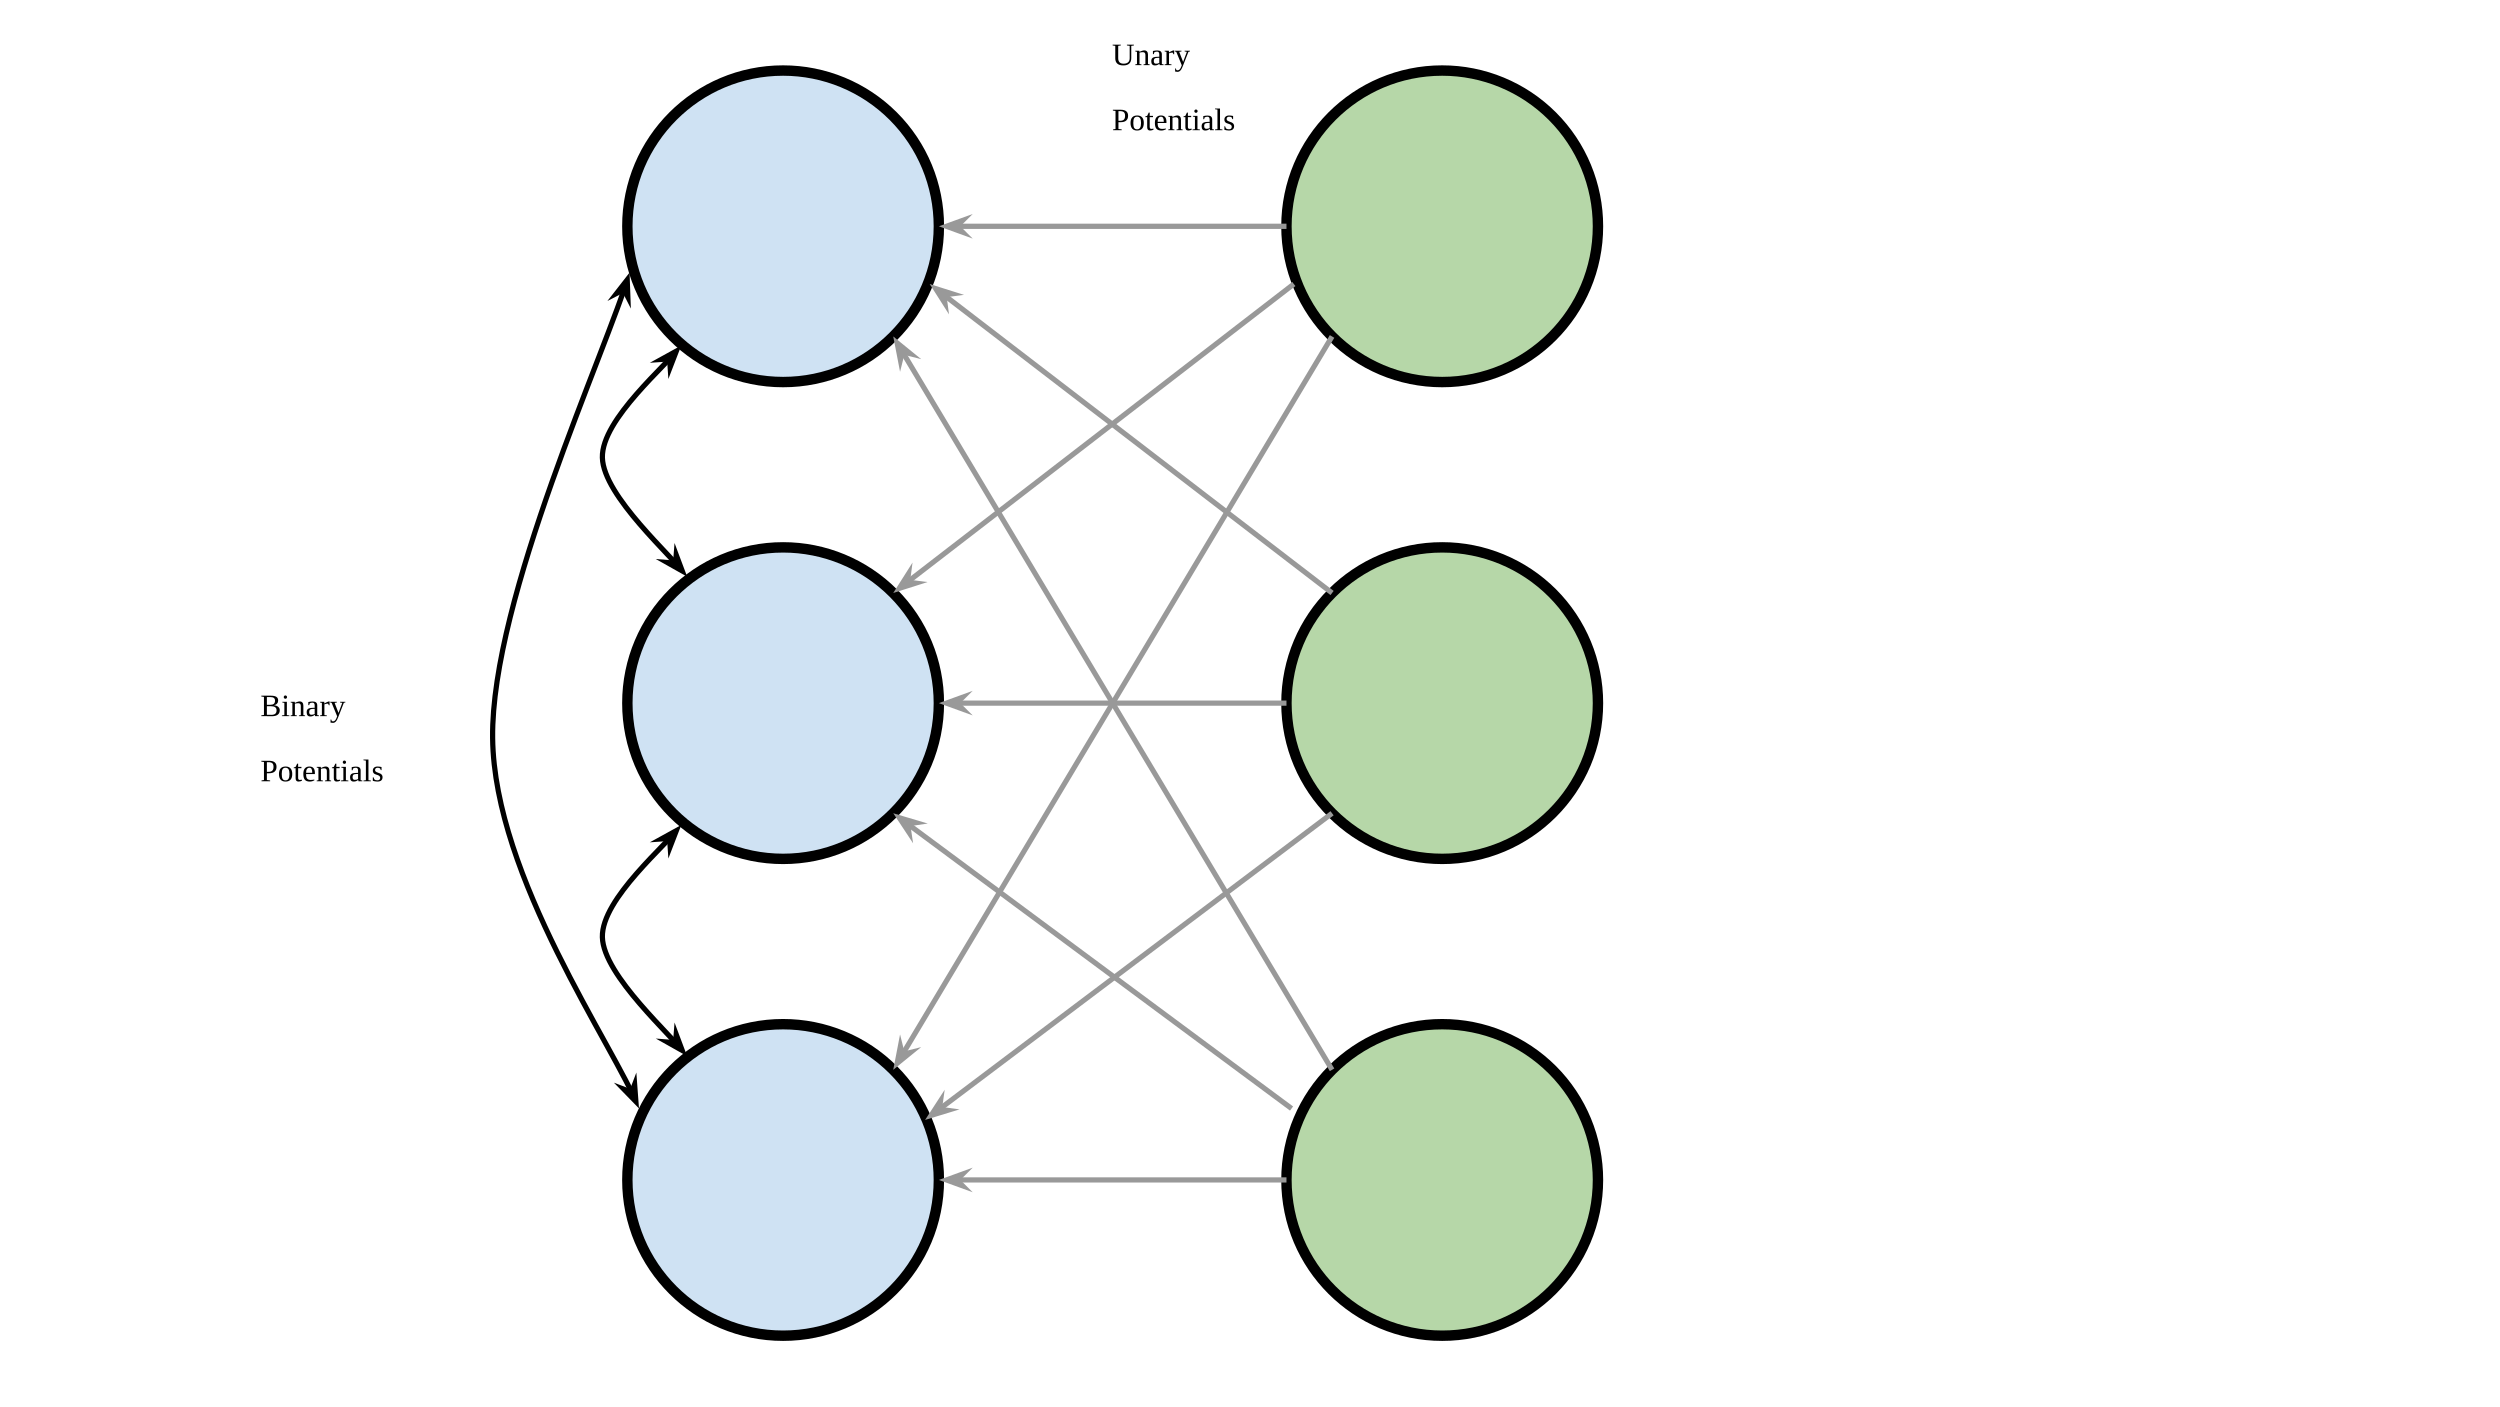
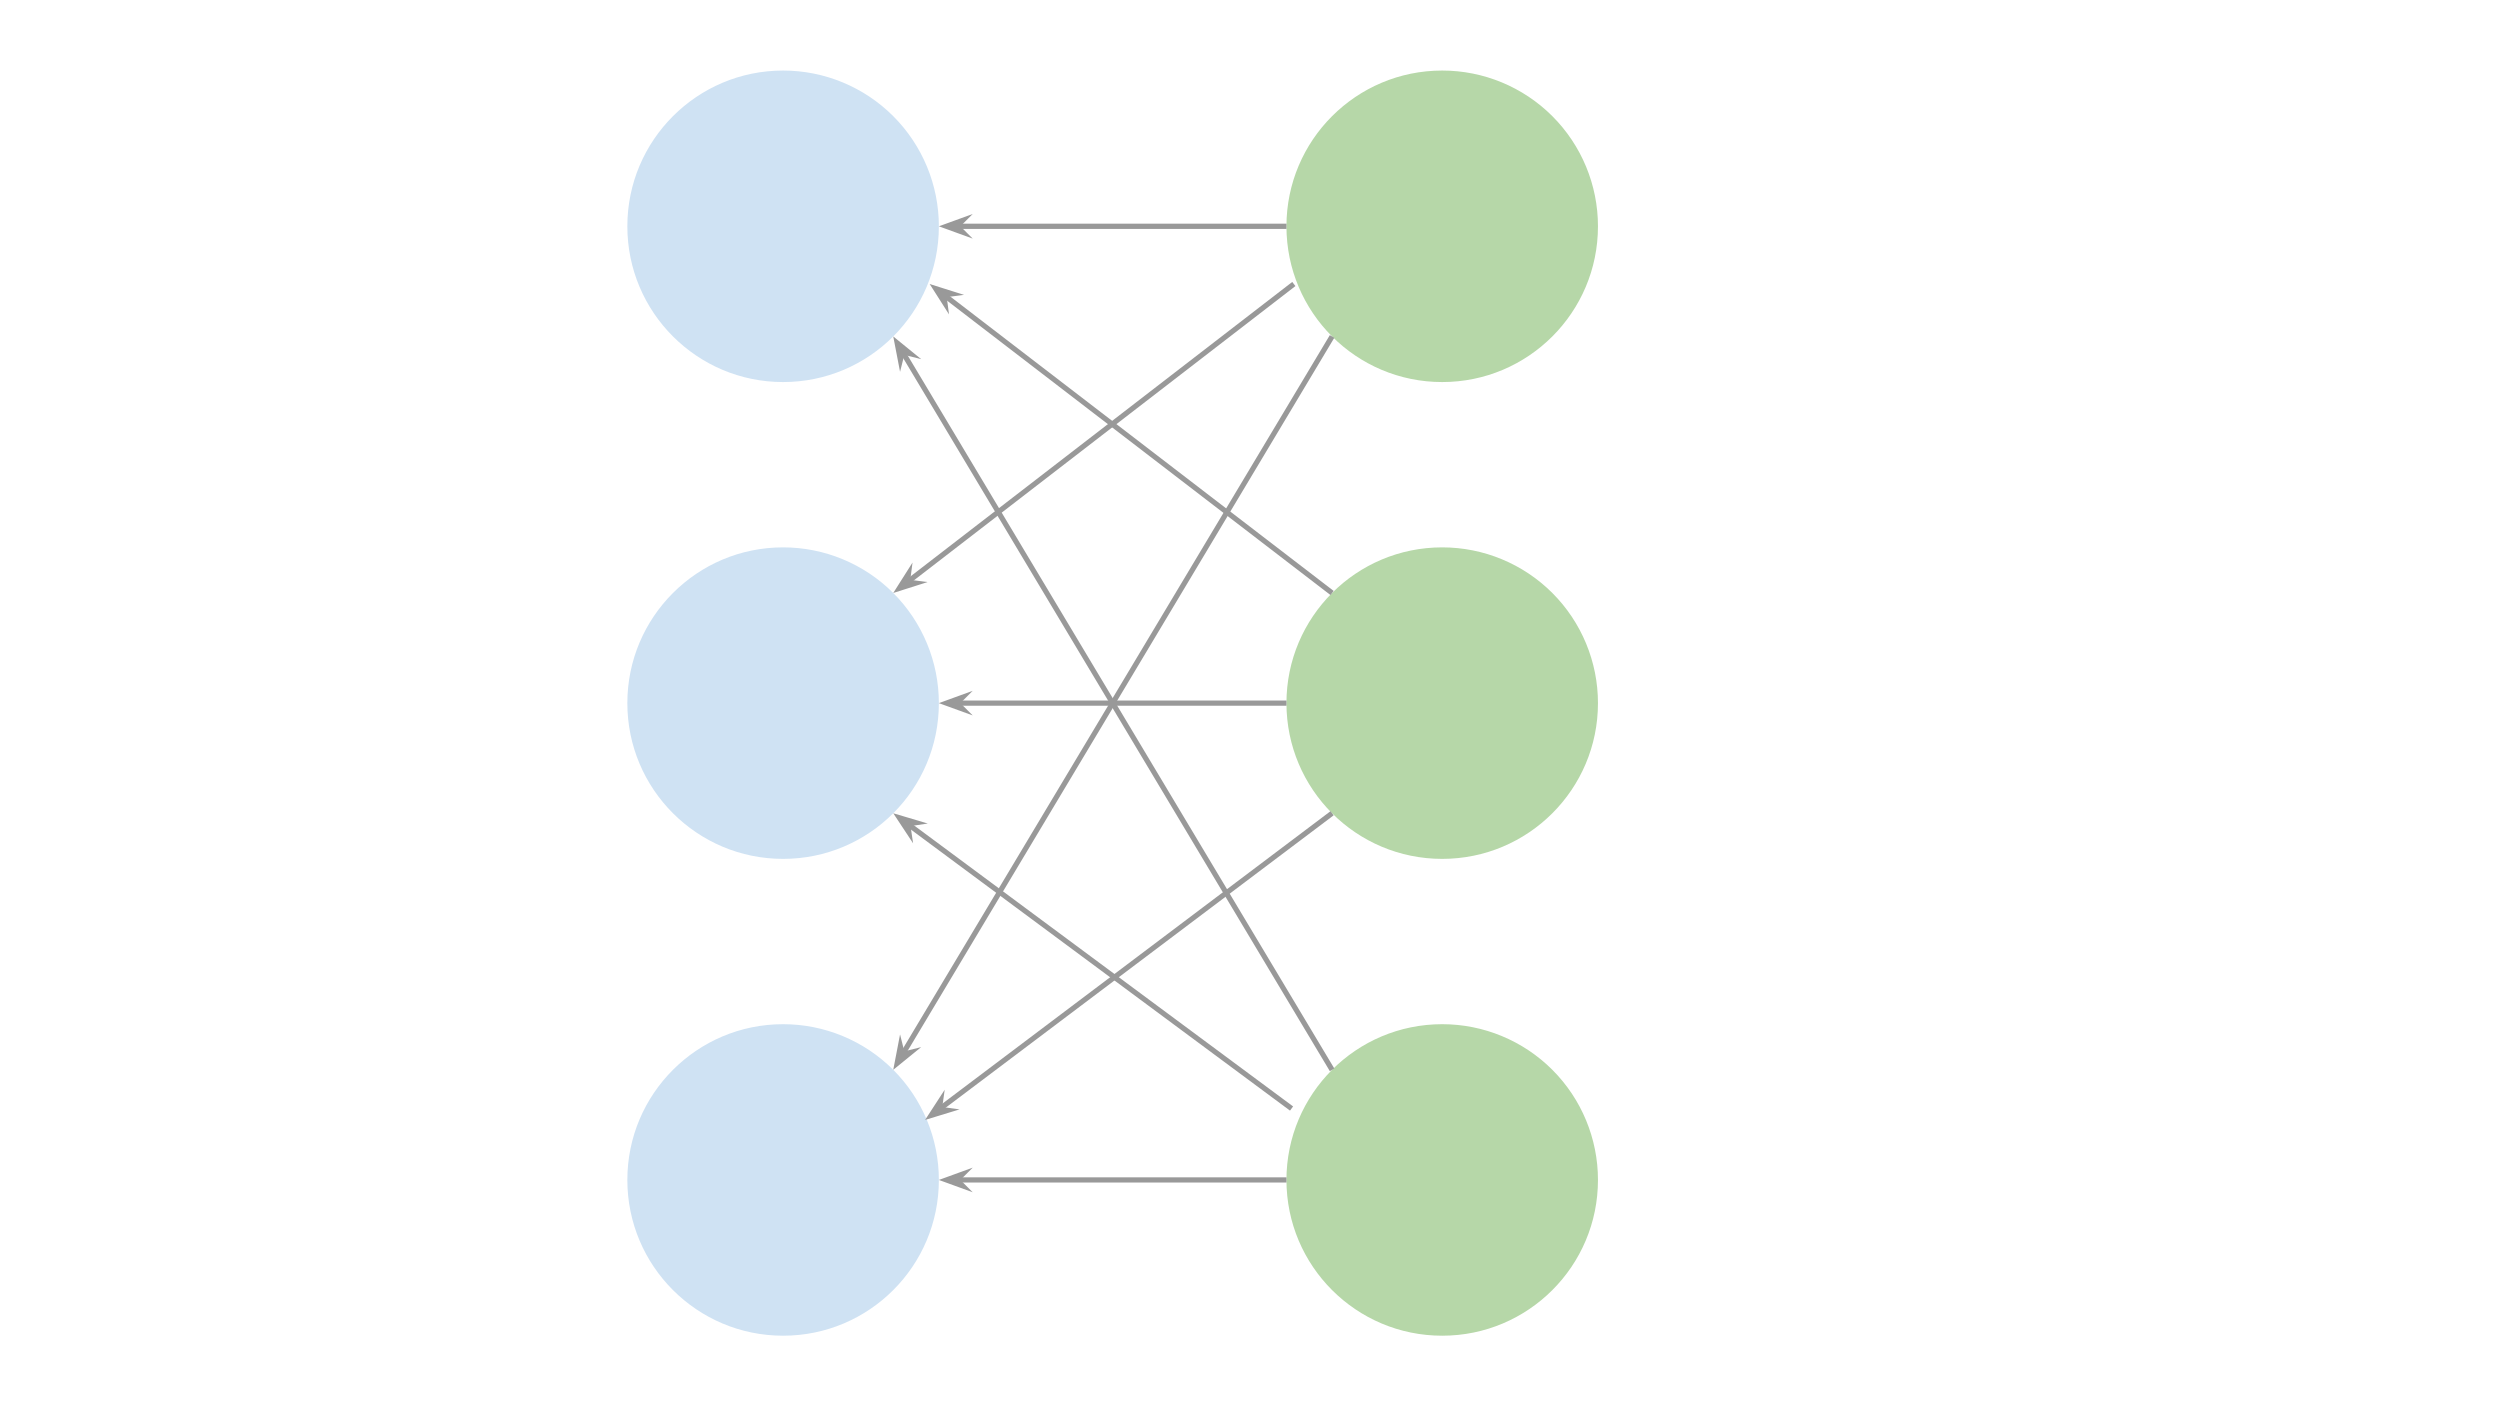
<svg xmlns="http://www.w3.org/2000/svg" version="1.1" viewBox="0.0 0.0 960.0 540.0" fill="none" stroke="none" stroke-linecap="square" stroke-miterlimit="10">
  <clipPath id="p.0">
    <path d="m0 0l960.0 0l0 540.0l-960.0 0l0 -540.0z" clip-rule="nonzero" />
  </clipPath>
  <g clip-path="url(#p.0)">
-     <path fill="#000000" fill-opacity="0.0" d="m0 0l960.0 0l0 540.0l-960.0 0z" fill-rule="evenodd" />
+     <path class="dark-fill" fill-opacity="0.0" d="m0 0l960.0 0l0 540.0l-960.0 0z" fill-rule="evenodd" />
    <path fill="#cfe2f3" d="m240.902 86.899l0 0c0 -33.033 26.778 -59.811 59.811 -59.811l0 0c15.863 0 31.076 6.302 42.293 17.518c11.217 11.217 17.518 26.43 17.518 42.293l0 0c0 33.033 -26.778 59.811 -59.811 59.811l0 0c-33.033 0 -59.811 -26.778 -59.811 -59.811z" fill-rule="evenodd" />
-     <path stroke="#000000" stroke-width="4.0" stroke-linejoin="round" stroke-linecap="butt" d="m240.902 86.899l0 0c0 -33.033 26.778 -59.811 59.811 -59.811l0 0c15.863 0 31.076 6.302 42.293 17.518c11.217 11.217 17.518 26.43 17.518 42.293l0 0c0 33.033 -26.778 59.811 -59.811 59.811l0 0c-33.033 0 -59.811 -26.778 -59.811 -59.811z" fill-rule="evenodd" />
+     <path class="dark-stroke" stroke-width="4.0" stroke-linejoin="round" stroke-linecap="butt" d="m240.902 86.899l0 0c0 -33.033 26.778 -59.811 59.811 -59.811l0 0c15.863 0 31.076 6.302 42.293 17.518c11.217 11.217 17.518 26.43 17.518 42.293l0 0c0 33.033 -26.778 59.811 -59.811 59.811l0 0c-33.033 0 -59.811 -26.778 -59.811 -59.811z" fill-rule="evenodd" />
    <path fill="#cfe2f3" d="m240.902 270.0l0 0c0 -33.033 26.778 -59.811 59.811 -59.811l0 0c15.863 0 31.076 6.301 42.293 17.518c11.217 11.217 17.518 26.43 17.518 42.293l0 0c0 33.033 -26.778 59.811 -59.811 59.811l0 0c-33.033 0 -59.811 -26.778 -59.811 -59.811z" fill-rule="evenodd" />
-     <path stroke="#000000" stroke-width="4.0" stroke-linejoin="round" stroke-linecap="butt" d="m240.902 270.0l0 0c0 -33.033 26.778 -59.811 59.811 -59.811l0 0c15.863 0 31.076 6.301 42.293 17.518c11.217 11.217 17.518 26.43 17.518 42.293l0 0c0 33.033 -26.778 59.811 -59.811 59.811l0 0c-33.033 0 -59.811 -26.778 -59.811 -59.811z" fill-rule="evenodd" />
+     <path class="dark-stroke" stroke-width="4.0" stroke-linejoin="round" stroke-linecap="butt" d="m240.902 270.0l0 0c0 -33.033 26.778 -59.811 59.811 -59.811l0 0c15.863 0 31.076 6.301 42.293 17.518c11.217 11.217 17.518 26.43 17.518 42.293l0 0c0 33.033 -26.778 59.811 -59.811 59.811l0 0c-33.033 0 -59.811 -26.778 -59.811 -59.811z" fill-rule="evenodd" />
    <path fill="#cfe2f3" d="m240.902 453.101l0 0c0 -33.033 26.778 -59.811 59.811 -59.811l0 0c15.863 0 31.076 6.301 42.293 17.518c11.217 11.217 17.518 26.43 17.518 42.293l0 0c0 33.033 -26.778 59.811 -59.811 59.811l0 0c-33.033 0 -59.811 -26.778 -59.811 -59.811z" fill-rule="evenodd" />
-     <path stroke="#000000" stroke-width="4.0" stroke-linejoin="round" stroke-linecap="butt" d="m240.902 453.101l0 0c0 -33.033 26.778 -59.811 59.811 -59.811l0 0c15.863 0 31.076 6.301 42.293 17.518c11.217 11.217 17.518 26.43 17.518 42.293l0 0c0 33.033 -26.778 59.811 -59.811 59.811l0 0c-33.033 0 -59.811 -26.778 -59.811 -59.811z" fill-rule="evenodd" />
+     <path class="dark-stroke" stroke-width="4.0" stroke-linejoin="round" stroke-linecap="butt" d="m240.902 453.101l0 0c0 -33.033 26.778 -59.811 59.811 -59.811l0 0c15.863 0 31.076 6.301 42.293 17.518c11.217 11.217 17.518 26.43 17.518 42.293l0 0c0 33.033 -26.778 59.811 -59.811 59.811l0 0c-33.033 0 -59.811 -26.778 -59.811 -59.811z" fill-rule="evenodd" />
    <path fill="#b6d7a8" d="m493.996 86.899l0 0c0 -33.033 26.778 -59.811 59.811 -59.811l0 0c15.863 0 31.076 6.302 42.293 17.518c11.217 11.217 17.518 26.43 17.518 42.293l0 0c0 33.033 -26.778 59.811 -59.811 59.811l0 0c-33.033 0 -59.811 -26.778 -59.811 -59.811z" fill-rule="evenodd" />
-     <path stroke="#000000" stroke-width="4.0" stroke-linejoin="round" stroke-linecap="butt" d="m493.996 86.899l0 0c0 -33.033 26.778 -59.811 59.811 -59.811l0 0c15.863 0 31.076 6.302 42.293 17.518c11.217 11.217 17.518 26.43 17.518 42.293l0 0c0 33.033 -26.778 59.811 -59.811 59.811l0 0c-33.033 0 -59.811 -26.778 -59.811 -59.811z" fill-rule="evenodd" />
+     <path class="dark-stroke" stroke-width="4.0" stroke-linejoin="round" stroke-linecap="butt" d="m493.996 86.899l0 0c0 -33.033 26.778 -59.811 59.811 -59.811l0 0c15.863 0 31.076 6.302 42.293 17.518c11.217 11.217 17.518 26.43 17.518 42.293l0 0c0 33.033 -26.778 59.811 -59.811 59.811l0 0c-33.033 0 -59.811 -26.778 -59.811 -59.811z" fill-rule="evenodd" />
    <path fill="#b6d7a8" d="m493.996 270.0l0 0c0 -33.033 26.778 -59.811 59.811 -59.811l0 0c15.863 0 31.076 6.301 42.293 17.518c11.217 11.217 17.518 26.43 17.518 42.293l0 0c0 33.033 -26.778 59.811 -59.811 59.811l0 0c-33.033 0 -59.811 -26.778 -59.811 -59.811z" fill-rule="evenodd" />
-     <path stroke="#000000" stroke-width="4.0" stroke-linejoin="round" stroke-linecap="butt" d="m493.996 270.0l0 0c0 -33.033 26.778 -59.811 59.811 -59.811l0 0c15.863 0 31.076 6.301 42.293 17.518c11.217 11.217 17.518 26.43 17.518 42.293l0 0c0 33.033 -26.778 59.811 -59.811 59.811l0 0c-33.033 0 -59.811 -26.778 -59.811 -59.811z" fill-rule="evenodd" />
+     <path class="dark-stroke" stroke-width="4.0" stroke-linejoin="round" stroke-linecap="butt" d="m493.996 270.0l0 0c0 -33.033 26.778 -59.811 59.811 -59.811l0 0c15.863 0 31.076 6.301 42.293 17.518c11.217 11.217 17.518 26.43 17.518 42.293l0 0c0 33.033 -26.778 59.811 -59.811 59.811l0 0c-33.033 0 -59.811 -26.778 -59.811 -59.811z" fill-rule="evenodd" />
    <path fill="#b6d7a8" d="m493.996 453.101l0 0c0 -33.033 26.778 -59.811 59.811 -59.811l0 0c15.863 0 31.076 6.301 42.293 17.518c11.217 11.217 17.518 26.43 17.518 42.293l0 0c0 33.033 -26.778 59.811 -59.811 59.811l0 0c-33.033 0 -59.811 -26.778 -59.811 -59.811z" fill-rule="evenodd" />
-     <path stroke="#000000" stroke-width="4.0" stroke-linejoin="round" stroke-linecap="butt" d="m493.996 453.101l0 0c0 -33.033 26.778 -59.811 59.811 -59.811l0 0c15.863 0 31.076 6.301 42.293 17.518c11.217 11.217 17.518 26.43 17.518 42.293l0 0c0 33.033 -26.778 59.811 -59.811 59.811l0 0c-33.033 0 -59.811 -26.778 -59.811 -59.811z" fill-rule="evenodd" />
-     <path fill="#000000" fill-opacity="0.0" d="m360.524 86.899l133.48 0" fill-rule="evenodd" />
+     <path class="dark-stroke" stroke-width="4.0" stroke-linejoin="round" stroke-linecap="butt" d="m493.996 453.101l0 0c0 -33.033 26.778 -59.811 59.811 -59.811l0 0c15.863 0 31.076 6.301 42.293 17.518c11.217 11.217 17.518 26.43 17.518 42.293l0 0c0 33.033 -26.778 59.811 -59.811 59.811l0 0c-33.033 0 -59.811 -26.778 -59.811 -59.811z" fill-rule="evenodd" />
+     <path class="dark-fill" fill-opacity="0.0" d="m360.524 86.899l133.48 0" fill-rule="evenodd" />
    <path stroke="#999999" stroke-width="2.0" stroke-linejoin="round" stroke-linecap="butt" d="m367.378 86.899l126.626 0" fill-rule="evenodd" />
    <path fill="#999999" stroke="#999999" stroke-width="2.0" stroke-linecap="butt" d="m367.378 86.899l2.249 -2.249l-6.18 2.249l6.18 2.249z" fill-rule="evenodd" />
-     <path fill="#000000" fill-opacity="0.0" d="m356.995 109.062l154.52 118.646" fill-rule="evenodd" />
+     <path class="dark-fill" fill-opacity="0.0" d="m356.995 109.062l154.52 118.646" fill-rule="evenodd" />
    <path stroke="#999999" stroke-width="2.0" stroke-linejoin="round" stroke-linecap="butt" d="m362.431 113.236l149.083 114.471" fill-rule="evenodd" />
    <path fill="#999999" stroke="#999999" stroke-width="2.0" stroke-linecap="butt" d="m362.431 113.236l3.154 -0.414l-6.271 -1.979l3.532 5.547z" fill-rule="evenodd" />
-     <path fill="#000000" fill-opacity="0.0" d="m343.005 227.707l153.827 -118.646" fill-rule="evenodd" />
+     <path class="dark-fill" fill-opacity="0.0" d="m343.005 227.707l153.827 -118.646" fill-rule="evenodd" />
    <path stroke="#999999" stroke-width="2.0" stroke-linejoin="round" stroke-linecap="butt" d="m348.433 223.521l148.399 -114.46" fill-rule="evenodd" />
    <path fill="#999999" stroke="#999999" stroke-width="2.0" stroke-linecap="butt" d="m348.433 223.521l0.407 -3.155l-3.52 5.555l6.267 -1.993z" fill-rule="evenodd" />
-     <path fill="#000000" fill-opacity="0.0" d="m360.524 270.0l133.48 0" fill-rule="evenodd" />
+     <path class="dark-fill" fill-opacity="0.0" d="m360.524 270.0l133.48 0" fill-rule="evenodd" />
    <path stroke="#999999" stroke-width="2.0" stroke-linejoin="round" stroke-linecap="butt" d="m367.378 270.0l126.626 0" fill-rule="evenodd" />
    <path fill="#999999" stroke="#999999" stroke-width="2.0" stroke-linecap="butt" d="m367.378 270.0l2.249 -2.249l-6.18 2.249l6.18 2.249z" fill-rule="evenodd" />
-     <path fill="#000000" fill-opacity="0.0" d="m343.01 312.289l152.945 113.386" fill-rule="evenodd" />
+     <path class="dark-fill" fill-opacity="0.0" d="m343.01 312.289l152.945 113.386" fill-rule="evenodd" />
    <path stroke="#999999" stroke-width="2.0" stroke-linejoin="round" stroke-linecap="butt" d="m348.516 316.371l147.439 109.304" fill-rule="evenodd" />
    <path fill="#999999" stroke="#999999" stroke-width="2.0" stroke-linecap="butt" d="m348.516 316.371l3.146 -0.467l-6.304 -1.873l3.625 5.487z" fill-rule="evenodd" />
-     <path fill="#000000" fill-opacity="0.0" d="m360.524 453.101l133.48 0" fill-rule="evenodd" />
+     <path class="dark-fill" fill-opacity="0.0" d="m360.524 453.101l133.48 0" fill-rule="evenodd" />
    <path stroke="#999999" stroke-width="2.0" stroke-linejoin="round" stroke-linecap="butt" d="m367.378 453.101l126.626 0" fill-rule="evenodd" />
    <path fill="#999999" stroke="#999999" stroke-width="2.0" stroke-linecap="butt" d="m367.378 453.101l2.249 -2.249l-6.18 2.249l6.18 2.249z" fill-rule="evenodd" />
-     <path fill="#000000" fill-opacity="0.0" d="m343.005 129.192l168.504 281.606" fill-rule="evenodd" />
+     <path class="dark-fill" fill-opacity="0.0" d="m343.005 129.192l168.504 281.606" fill-rule="evenodd" />
    <path stroke="#999999" stroke-width="2.0" stroke-linejoin="round" stroke-linecap="butt" d="m346.525 135.073l164.985 275.725" fill-rule="evenodd" />
    <path fill="#999999" stroke="#999999" stroke-width="2.0" stroke-linecap="butt" d="m346.525 135.073l3.085 0.775l-5.103 -4.148l1.243 6.458z" fill-rule="evenodd" />
-     <path fill="#000000" fill-opacity="0.0" d="m343.005 410.808l168.504 -281.606" fill-rule="evenodd" />
+     <path class="dark-fill" fill-opacity="0.0" d="m343.005 410.808l168.504 -281.606" fill-rule="evenodd" />
    <path stroke="#999999" stroke-width="2.0" stroke-linejoin="round" stroke-linecap="butt" d="m346.525 404.927l164.985 -275.725" fill-rule="evenodd" />
    <path fill="#999999" stroke="#999999" stroke-width="2.0" stroke-linecap="butt" d="m346.525 404.927l-0.775 -3.085l-1.243 6.458l5.103 -4.148z" fill-rule="evenodd" />
-     <path fill="#000000" fill-opacity="0.0" d="m355.231 430.057l156.283 -117.764" fill-rule="evenodd" />
+     <path class="dark-fill" fill-opacity="0.0" d="m355.231 430.057l156.283 -117.764" fill-rule="evenodd" />
    <path stroke="#999999" stroke-width="2.0" stroke-linejoin="round" stroke-linecap="butt" d="m360.705 425.932l150.809 -113.639" fill-rule="evenodd" />
    <path fill="#999999" stroke="#999999" stroke-width="2.0" stroke-linecap="butt" d="m360.705 425.932l0.443 -3.15l-3.582 5.515l6.289 -1.923z" fill-rule="evenodd" />
-     <path fill="#000000" fill-opacity="0.0" d="m261.636 316.771c-5.054 7.182 -30.698 28.29 -30.324 43.094c0.374 14.805 27.141 38.112 32.569 45.735" fill-rule="evenodd" />
-     <path stroke="#000000" stroke-width="2.0" stroke-linejoin="round" stroke-linecap="butt" d="m257.129 321.935l-0.2 0.212c-0.696 0.731 -1.438 1.501 -2.216 2.306c-3.109 3.22 -6.777 6.995 -10.275 11.007c-6.996 8.025 -13.313 17.003 -13.126 24.406c0.187 7.402 6.972 16.931 14.389 25.561c3.708 4.315 7.575 8.406 10.854 11.894c0.82 0.872 1.603 1.707 2.337 2.497l0.532 0.576" fill-rule="evenodd" />
-     <path fill="#000000" stroke="#000000" stroke-width="2.0" stroke-linecap="butt" d="m257.129 321.935l0.215 3.174l2.369 -6.135l-5.758 3.177z" fill-rule="evenodd" />
-     <path fill="#000000" stroke="#000000" stroke-width="2.0" stroke-linecap="butt" d="m259.424 400.394l-3.171 -0.246l5.727 3.231l-2.31 -6.157z" fill-rule="evenodd" />
-     <path fill="#000000" fill-opacity="0.0" d="m241.752 104.665c-8.764 29.784 -53.191 125.208 -52.587 178.706c0.604 53.498 46.844 118.57 56.212 142.284" fill-rule="evenodd" />
-     <path stroke="#000000" stroke-width="2.0" stroke-linejoin="round" stroke-linecap="butt" d="m239.643 111.187l-0.56 1.61c-0.216 0.615 -0.44 1.245 -0.67 1.888c-0.461 1.286 -0.949 2.626 -1.462 4.017c-2.052 5.564 -4.504 11.944 -7.198 18.929c-5.388 13.97 -11.744 30.362 -17.807 47.495c-12.127 34.266 -23.082 71.497 -22.78 98.246c0.302 26.749 12.013 56.392 24.82 82.311c6.403 12.96 13.08 24.989 18.742 35.26c2.831 5.136 5.408 9.832 7.57 13.985c0.541 1.038 1.055 2.043 1.541 3.012c0.243 0.484 0.479 0.96 0.708 1.426l0.019 0.039" fill-rule="evenodd" />
-     <path fill="#000000" stroke="#000000" stroke-width="2.0" stroke-linecap="butt" d="m239.643 111.187l1.448 2.832l-0.239 -6.572l-4.042 5.188z" fill-rule="evenodd" />
-     <path fill="#000000" stroke="#000000" stroke-width="2.0" stroke-linecap="butt" d="m242.565 419.404l-2.974 -1.128l4.587 4.712l-0.484 -6.558z" fill-rule="evenodd" />
-     <path fill="#000000" fill-opacity="0.0" d="m261.636 132.635c-5.054 7.182 -30.698 28.29 -30.324 43.094c0.374 14.805 27.141 38.112 32.569 45.735" fill-rule="evenodd" />
-     <path stroke="#000000" stroke-width="2.0" stroke-linejoin="round" stroke-linecap="butt" d="m257.129 137.799l-0.2 0.212c-0.696 0.731 -1.438 1.501 -2.216 2.306c-3.109 3.22 -6.777 6.995 -10.275 11.007c-6.996 8.025 -13.313 17.003 -13.126 24.406c0.187 7.402 6.972 16.931 14.389 25.561c3.708 4.315 7.575 8.406 10.854 11.894c0.82 0.872 1.603 1.707 2.337 2.497l0.532 0.576" fill-rule="evenodd" />
-     <path fill="#000000" stroke="#000000" stroke-width="2.0" stroke-linecap="butt" d="m257.129 137.799l0.215 3.173l2.369 -6.135l-5.758 3.177z" fill-rule="evenodd" />
-     <path fill="#000000" stroke="#000000" stroke-width="2.0" stroke-linecap="butt" d="m259.424 216.258l-3.171 -0.246l5.727 3.231l-2.31 -6.157z" fill-rule="evenodd" />
+     <path class="dark-fill" fill-opacity="0.0" d="m261.636 316.771c-5.054 7.182 -30.698 28.29 -30.324 43.094c0.374 14.805 27.141 38.112 32.569 45.735" fill-rule="evenodd" />
+     <path class="dark-stroke" stroke-width="2.0" stroke-linejoin="round" stroke-linecap="butt" d="m257.129 321.935l-0.2 0.212c-0.696 0.731 -1.438 1.501 -2.216 2.306c-3.109 3.22 -6.777 6.995 -10.275 11.007c-6.996 8.025 -13.313 17.003 -13.126 24.406c0.187 7.402 6.972 16.931 14.389 25.561c3.708 4.315 7.575 8.406 10.854 11.894c0.82 0.872 1.603 1.707 2.337 2.497l0.532 0.576" fill-rule="evenodd" />
+     <path class="dark-fill dark-stroke" stroke-width="2.0" stroke-linecap="butt" d="m257.129 321.935l0.215 3.174l2.369 -6.135l-5.758 3.177z" fill-rule="evenodd" />
+     <path class="dark-fill dark-stroke" stroke-width="2.0" stroke-linecap="butt" d="m259.424 400.394l-3.171 -0.246l5.727 3.231l-2.31 -6.157z" fill-rule="evenodd" />
+     <path class="dark-fill" fill-opacity="0.0" d="m241.752 104.665c-8.764 29.784 -53.191 125.208 -52.587 178.706c0.604 53.498 46.844 118.57 56.212 142.284" fill-rule="evenodd" />
+     <path class="dark-stroke" stroke-width="2.0" stroke-linejoin="round" stroke-linecap="butt" d="m239.643 111.187l-0.56 1.61c-0.216 0.615 -0.44 1.245 -0.67 1.888c-0.461 1.286 -0.949 2.626 -1.462 4.017c-2.052 5.564 -4.504 11.944 -7.198 18.929c-5.388 13.97 -11.744 30.362 -17.807 47.495c-12.127 34.266 -23.082 71.497 -22.78 98.246c0.302 26.749 12.013 56.392 24.82 82.311c6.403 12.96 13.08 24.989 18.742 35.26c2.831 5.136 5.408 9.832 7.57 13.985c0.541 1.038 1.055 2.043 1.541 3.012c0.243 0.484 0.479 0.96 0.708 1.426l0.019 0.039" fill-rule="evenodd" />
+     <path class="dark-fill dark-stroke" stroke-width="2.0" stroke-linecap="butt" d="m239.643 111.187l1.448 2.832l-0.239 -6.572l-4.042 5.188z" fill-rule="evenodd" />
+     <path class="dark-fill dark-stroke" stroke-width="2.0" stroke-linecap="butt" d="m242.565 419.404l-2.974 -1.128l4.587 4.712l-0.484 -6.558z" fill-rule="evenodd" />
+     <path class="dark-fill" fill-opacity="0.0" d="m261.636 132.635c-5.054 7.182 -30.698 28.29 -30.324 43.094c0.374 14.805 27.141 38.112 32.569 45.735" fill-rule="evenodd" />
+     <path class="dark-stroke" stroke-width="2.0" stroke-linejoin="round" stroke-linecap="butt" d="m257.129 137.799l-0.2 0.212c-0.696 0.731 -1.438 1.501 -2.216 2.306c-3.109 3.22 -6.777 6.995 -10.275 11.007c-6.996 8.025 -13.313 17.003 -13.126 24.406c0.187 7.402 6.972 16.931 14.389 25.561c3.708 4.315 7.575 8.406 10.854 11.894c0.82 0.872 1.603 1.707 2.337 2.497l0.532 0.576" fill-rule="evenodd" />
+     <path class="dark-fill dark-stroke" stroke-width="2.0" stroke-linecap="butt" d="m257.129 137.799l0.215 3.173l2.369 -6.135l-5.758 3.177z" fill-rule="evenodd" />
+     <path class="dark-fill dark-stroke" stroke-width="2.0" stroke-linecap="butt" d="m259.424 216.258l-3.171 -0.246l5.727 3.231l-2.31 -6.157z" fill-rule="evenodd" />
  </g>
  <g>
-     <text x="427" y="25" fill="black">
+     <text x="427" y="25" class="dark-fill">
            Unary
            <tspan x="427" dy="25">Potentials</tspan>
    </text>
-     <text x="100" y="275" fill="black">
+     <text x="100" y="275" class="dark-fill">
            Binary
            <tspan x="100" dy="25">Potentials</tspan>
    </text>
  </g>
</svg>
